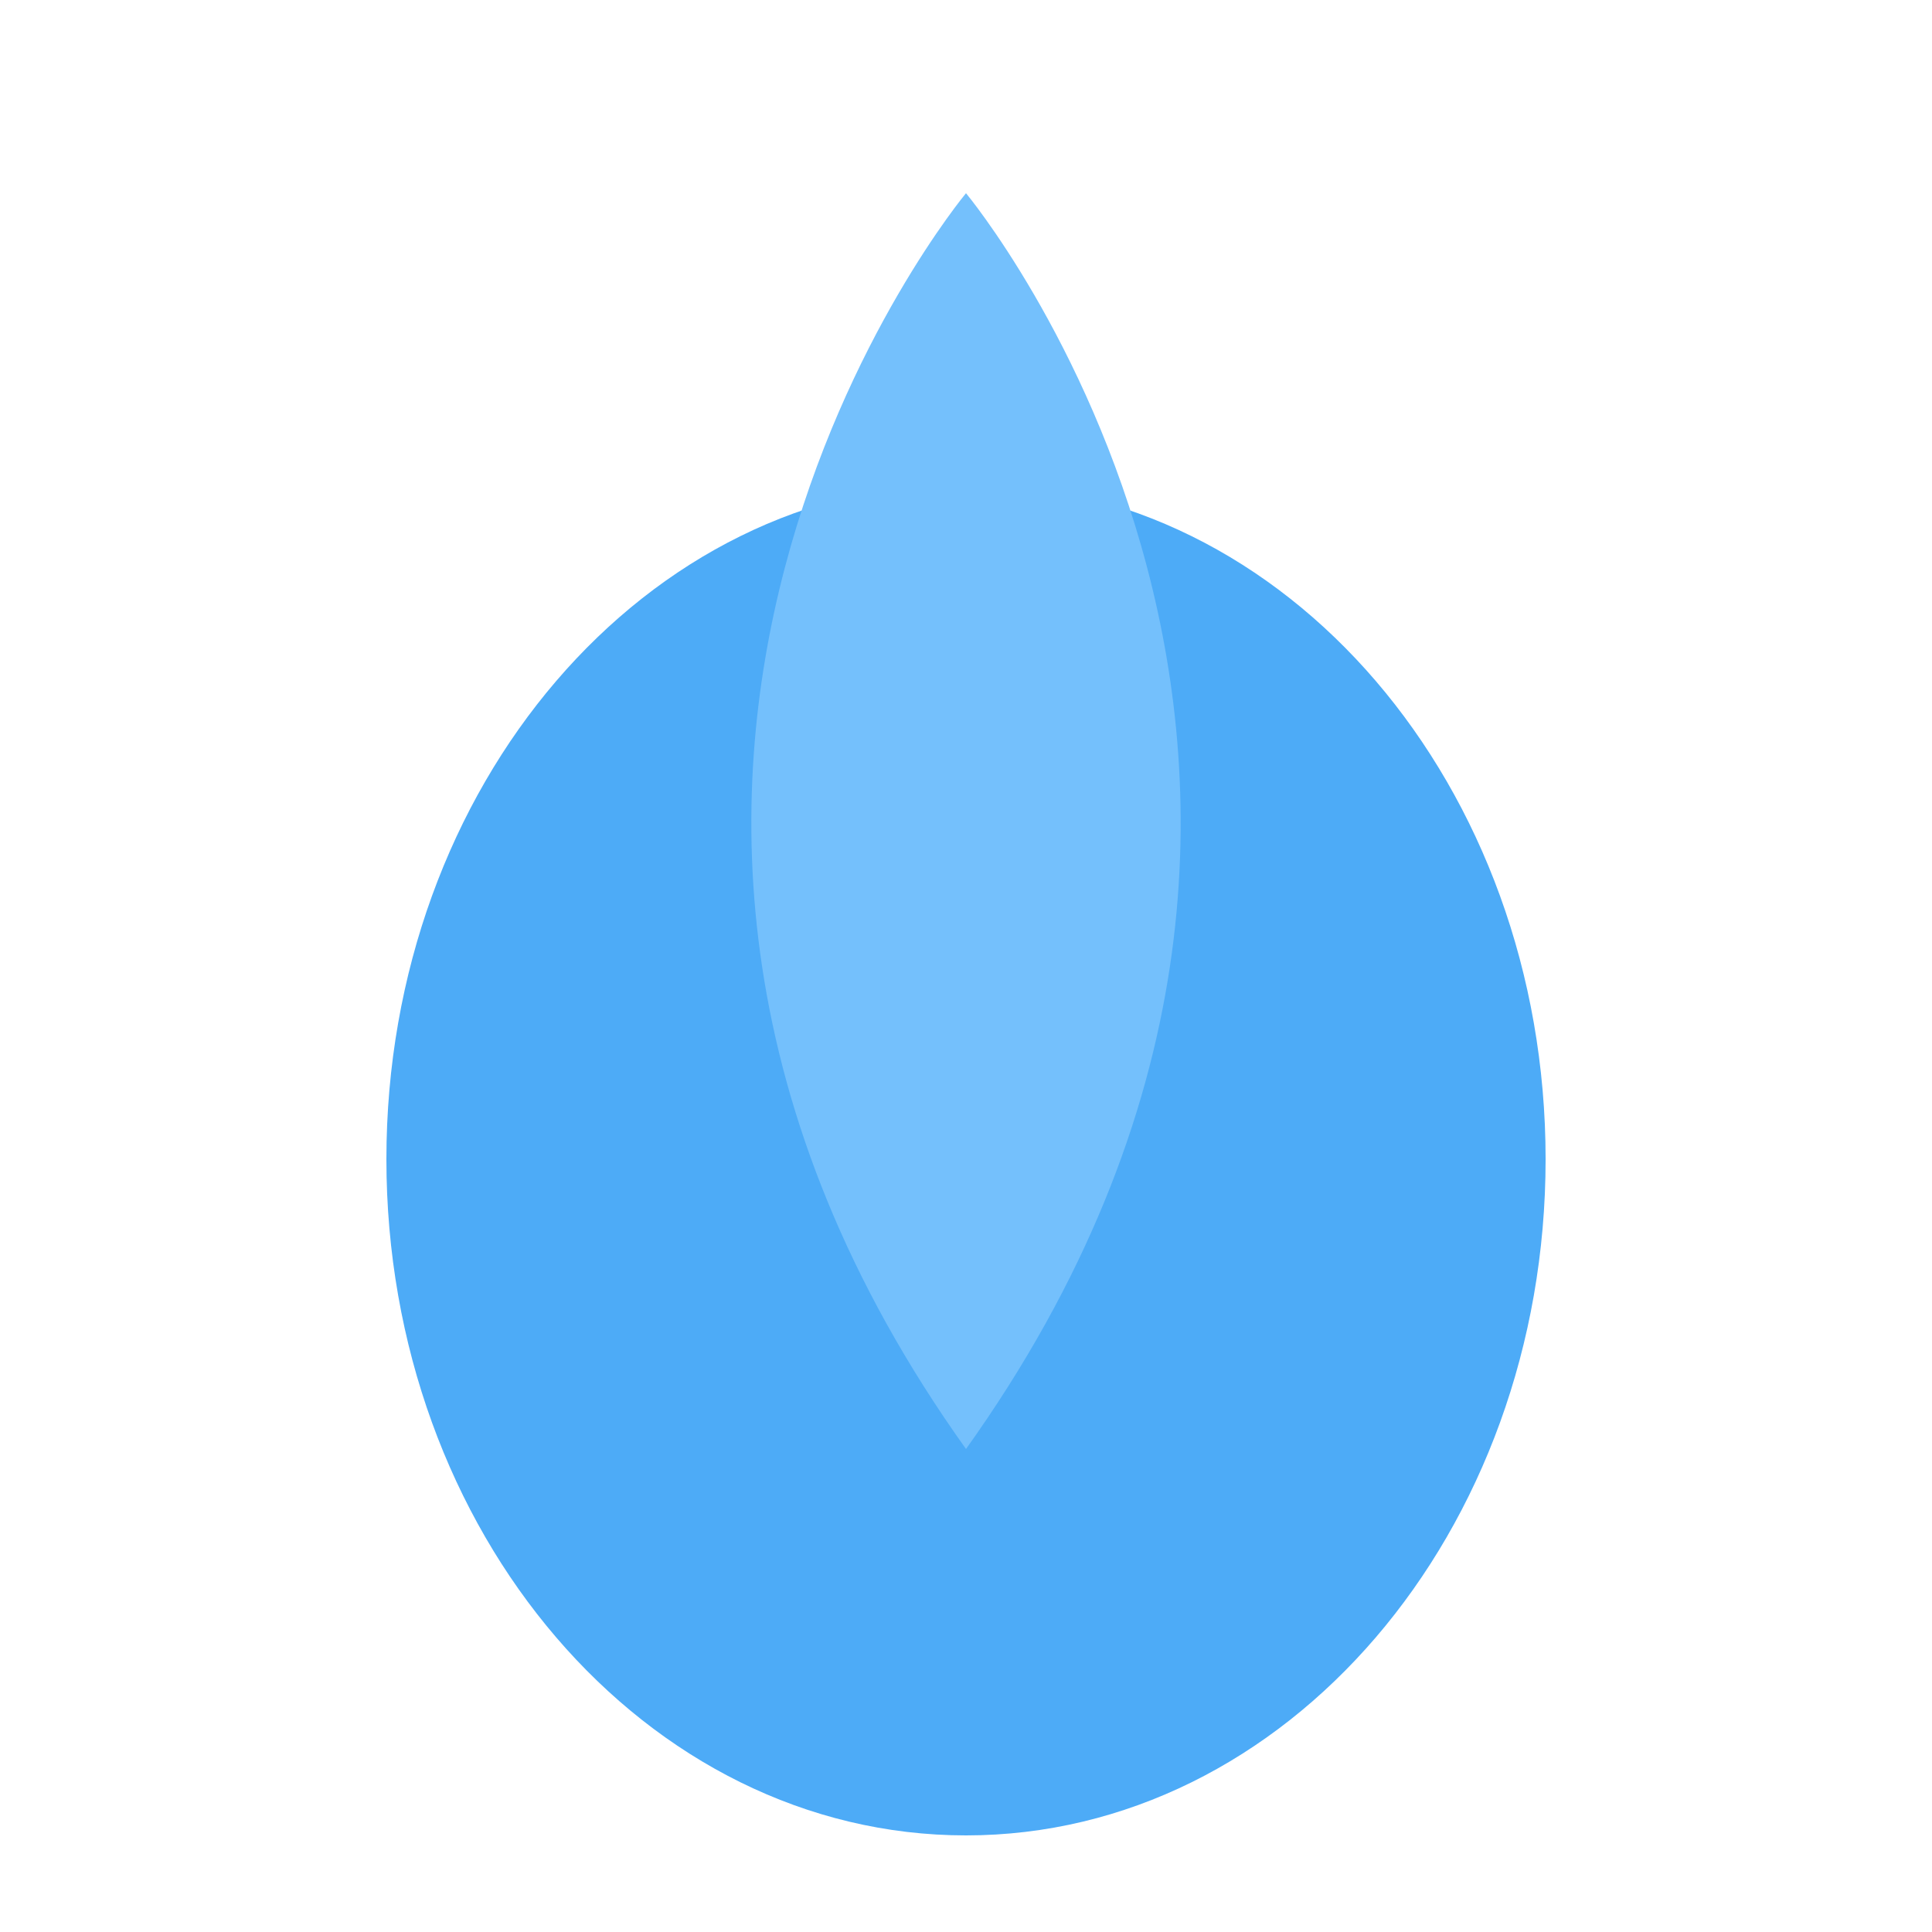
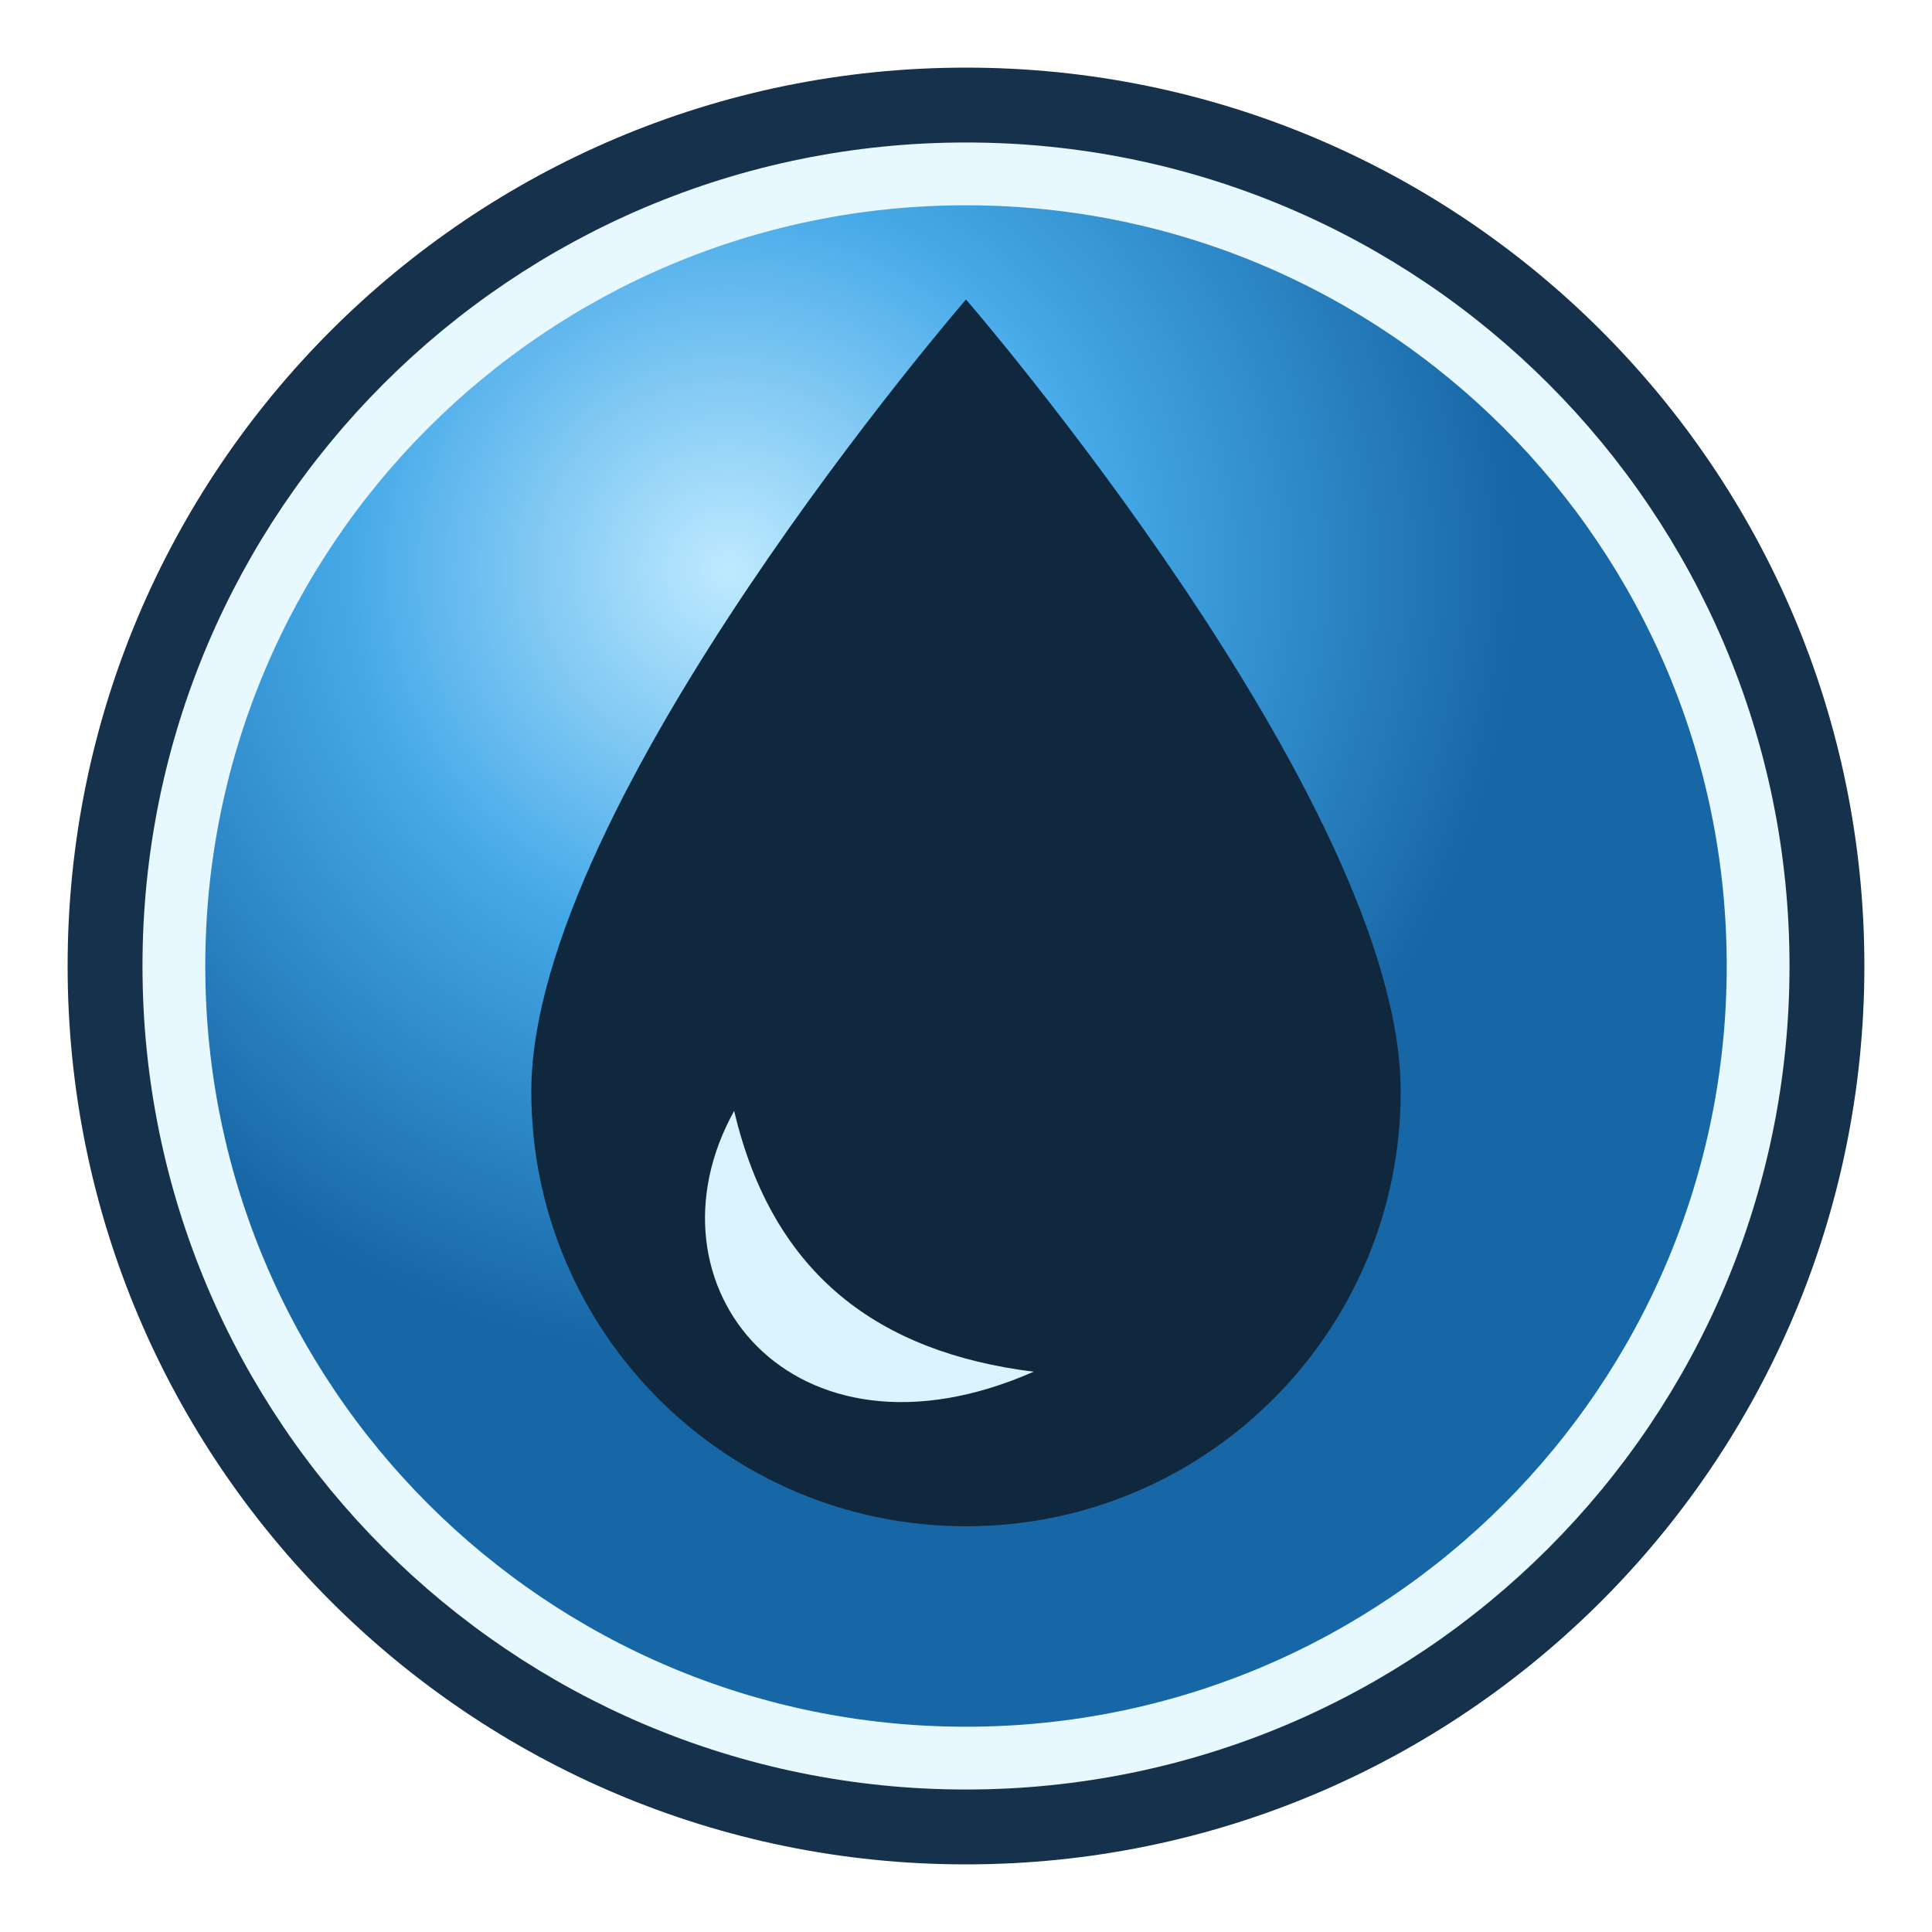
- <svg xmlns="http://www.w3.org/2000/svg" width="20" height="20" viewBox="0 0 20 20" fill="none">
-   <ellipse cx="10" cy="12" rx="6" ry="7" fill="#4dabf7" />
-   <path d="M10 2C10 2 15 8 10 15C5 8 10 2 10 2Z" fill="#74c0fc" />
+ <svg xmlns="http://www.w3.org/2000/svg" width="20" height="20" viewBox="0 0 20 20">
+   <defs>
+     <radialGradient id="e" cx="35%" cy="25%">
+       <stop stop-color="#bfeaff" />
+       <stop offset=".48" stop-color="#45a9e8" />
+       <stop offset="1" stop-color="#1766a5" />
+     </radialGradient>
+   </defs>
+   <circle cx="10" cy="10" r="9.3" fill="#16314b" />
+   <circle cx="10" cy="10" r="8.2" fill="url(#e)" stroke="#e7f8ff" stroke-width=".65" />
+   <path d="M10 3.1s4.5 5.2 4.5 8.2a4.5 4.5 0 0 1-9 0C5.5 8.3 10 3.1 10 3.1z" fill="#10283e" />
+   <path d="M7.6 11.5c.4 1.7 1.5 2.5 3.1 2.7-2.5 1.1-4.1-.9-3.1-2.7z" fill="#d9f4ff" />
</svg>
